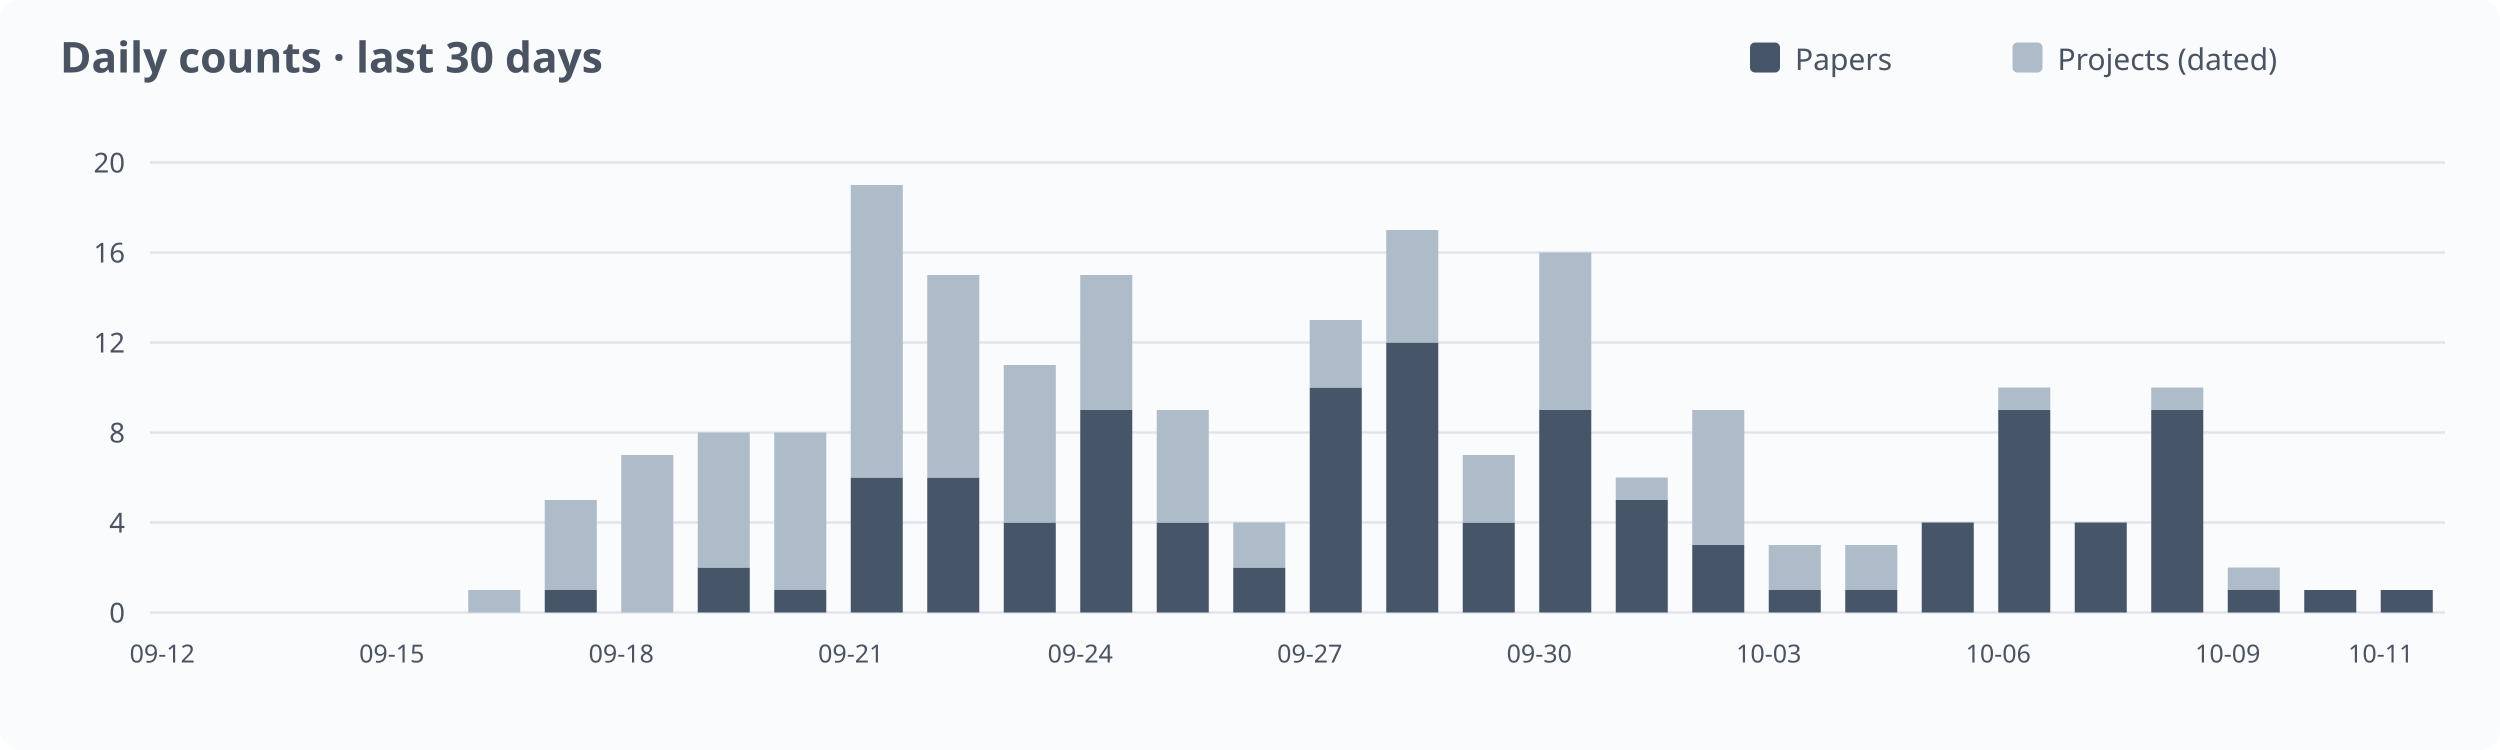
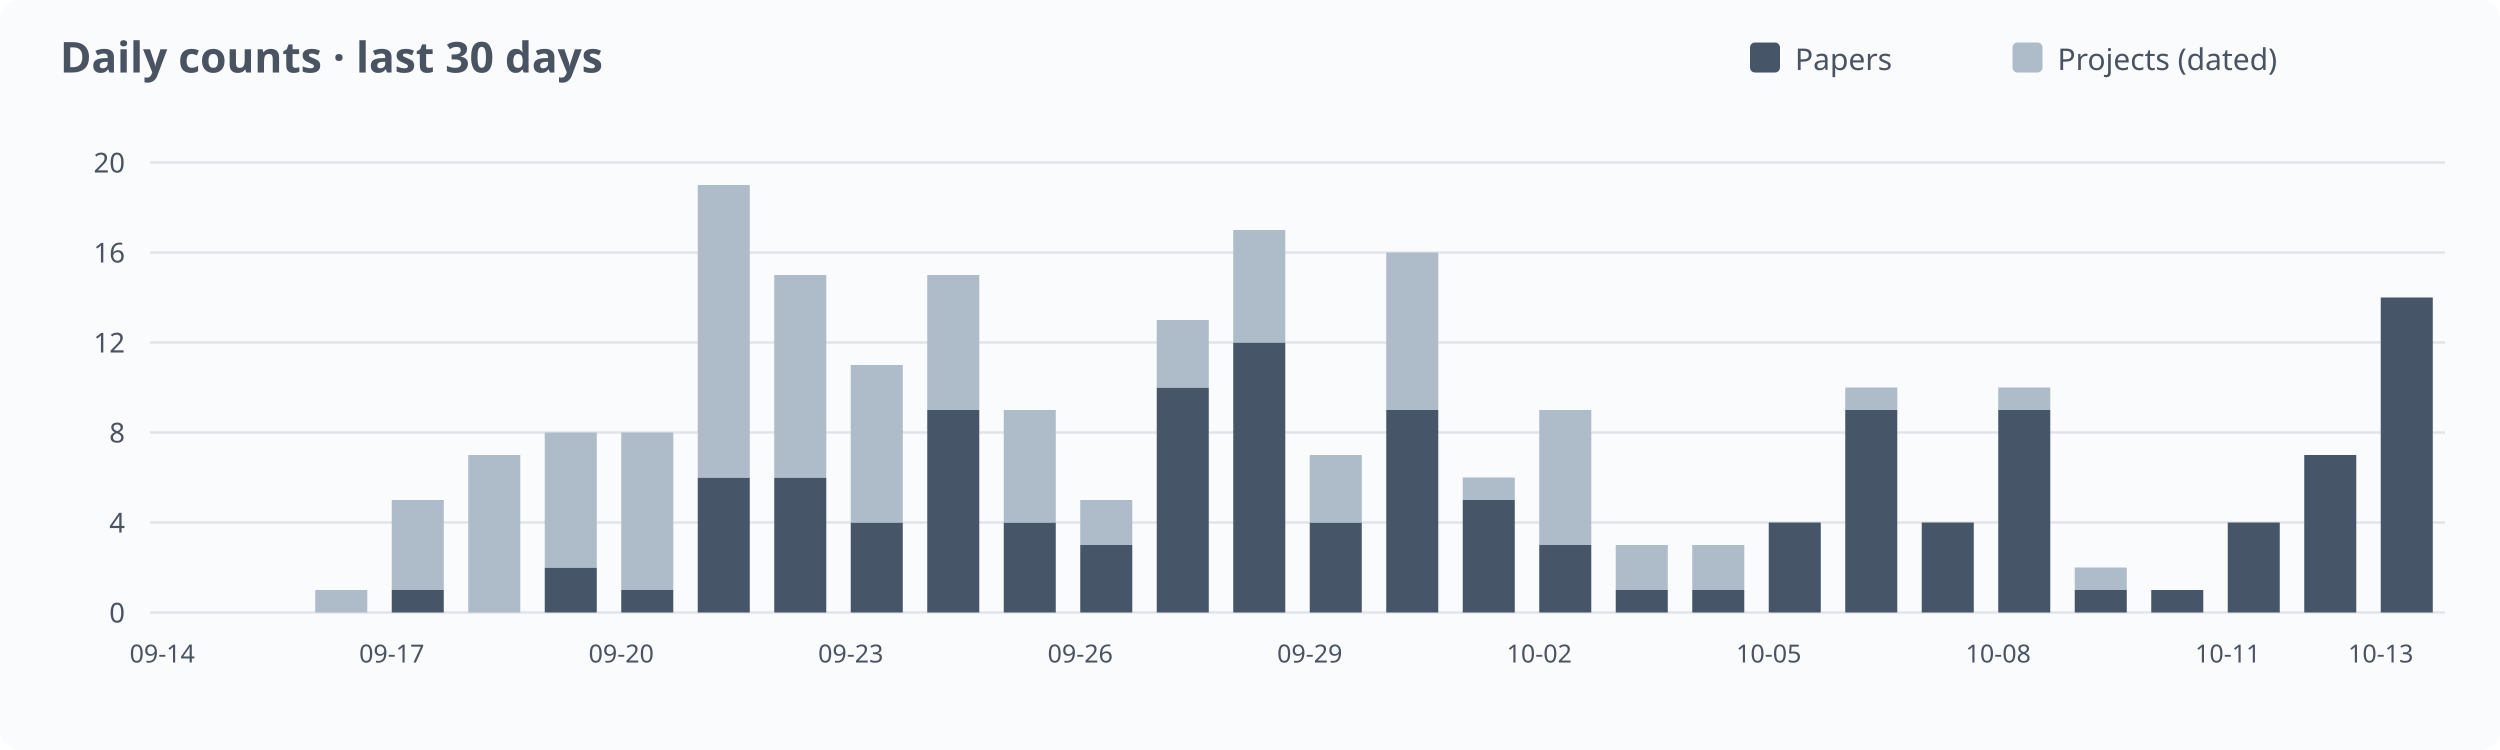
<svg xmlns="http://www.w3.org/2000/svg" width="1000" height="300" viewBox="0 0 1000 300" role="img" aria-labelledby="title desc">
  <rect width="100%" height="100%" rx="8" fill="#fafbfc" />
  <g font-family="system-ui,sans-serif" fill="#495362">
    <text x="24" y="29" font-size="17" font-weight="600">Daily counts · last 30 days</text>
    <rect x="700" y="17" width="12" height="12" rx="2" fill="#475569" />
    <text x="718" y="28" font-size="12">Papers</text>
    <rect x="805" y="17" width="12" height="12" rx="2" fill="#aebbc9" />
    <text x="823" y="28" font-size="12">Projects (dated)</text>
    <path d="M60 245.0H978" stroke="#e1e5ea" />
    <text x="50" y="249.0" text-anchor="end" font-size="11">0</text>
    <path d="M60 209.0H978" stroke="#e1e5ea" />
    <text x="50" y="213.0" text-anchor="end" font-size="11">4</text>
    <path d="M60 173.0H978" stroke="#e1e5ea" />
    <text x="50" y="177.0" text-anchor="end" font-size="11">8</text>
    <path d="M60 137.0H978" stroke="#e1e5ea" />
    <text x="50" y="141.0" text-anchor="end" font-size="11">12</text>
    <path d="M60 101.0H978" stroke="#e1e5ea" />
    <text x="50" y="105.0" text-anchor="end" font-size="11">16</text>
    <path d="M60 65.0H978" stroke="#e1e5ea" />
    <text x="50" y="69.0" text-anchor="end" font-size="11">20</text>
    <rect x="64.90" y="245.00" width="20.81" height="0.00" fill="#475569" />
    <rect x="64.90" y="245.00" width="20.81" height="0.00" fill="#aebbc9" />
-     <text x="64.90" y="265" text-anchor="middle" font-size="10">09-12</text>
+     <text x="64.90" y="265" text-anchor="middle" font-size="10">09-14</text>
    <rect x="95.50" y="245.00" width="20.81" height="0.00" fill="#475569" />
    <rect x="95.50" y="245.00" width="20.81" height="0.00" fill="#aebbc9" />
    <rect x="126.10" y="245.00" width="20.81" height="0.00" fill="#475569" />
-     <rect x="126.10" y="245.00" width="20.81" height="0.00" fill="#aebbc9" />
-     <rect x="156.70" y="245.00" width="20.81" height="0.00" fill="#475569" />
-     <rect x="156.70" y="245.00" width="20.81" height="0.00" fill="#aebbc9" />
-     <text x="156.70" y="265" text-anchor="middle" font-size="10">09-15</text>
+     <rect x="126.10" y="236.00" width="20.81" height="9.00" fill="#aebbc9" />
+     <rect x="156.70" y="236.00" width="20.81" height="9.00" fill="#475569" />
+     <rect x="156.70" y="200.00" width="20.81" height="36.00" fill="#aebbc9" />
+     <text x="156.70" y="265" text-anchor="middle" font-size="10">09-17</text>
    <rect x="187.30" y="245.00" width="20.81" height="0.00" fill="#475569" />
-     <rect x="187.30" y="236.00" width="20.81" height="9.00" fill="#aebbc9" />
-     <rect x="217.90" y="236.00" width="20.81" height="9.00" fill="#475569" />
-     <rect x="217.90" y="200.00" width="20.81" height="36.00" fill="#aebbc9" />
-     <rect x="248.50" y="245.00" width="20.81" height="0.00" fill="#475569" />
-     <rect x="248.50" y="182.00" width="20.81" height="63.00" fill="#aebbc9" />
-     <text x="248.50" y="265" text-anchor="middle" font-size="10">09-18</text>
-     <rect x="279.10" y="227.00" width="20.81" height="18.00" fill="#475569" />
-     <rect x="279.10" y="173.00" width="20.81" height="54.00" fill="#aebbc9" />
-     <rect x="309.70" y="236.00" width="20.81" height="9.00" fill="#475569" />
-     <rect x="309.70" y="173.00" width="20.81" height="63.00" fill="#aebbc9" />
-     <rect x="340.30" y="191.00" width="20.81" height="54.00" fill="#475569" />
-     <rect x="340.30" y="74.00" width="20.81" height="117.00" fill="#aebbc9" />
-     <text x="340.30" y="265" text-anchor="middle" font-size="10">09-21</text>
-     <rect x="370.90" y="191.00" width="20.81" height="54.00" fill="#475569" />
-     <rect x="370.90" y="110.00" width="20.81" height="81.00" fill="#aebbc9" />
+     <rect x="187.30" y="182.00" width="20.81" height="63.00" fill="#aebbc9" />
+     <rect x="217.90" y="227.00" width="20.81" height="18.00" fill="#475569" />
+     <rect x="217.90" y="173.00" width="20.81" height="54.00" fill="#aebbc9" />
+     <rect x="248.50" y="236.00" width="20.81" height="9.00" fill="#475569" />
+     <rect x="248.50" y="173.00" width="20.81" height="63.00" fill="#aebbc9" />
+     <text x="248.50" y="265" text-anchor="middle" font-size="10">09-20</text>
+     <rect x="279.10" y="191.00" width="20.81" height="54.00" fill="#475569" />
+     <rect x="279.10" y="74.00" width="20.81" height="117.00" fill="#aebbc9" />
+     <rect x="309.70" y="191.00" width="20.81" height="54.00" fill="#475569" />
+     <rect x="309.70" y="110.00" width="20.81" height="81.00" fill="#aebbc9" />
+     <rect x="340.30" y="209.00" width="20.81" height="36.00" fill="#475569" />
+     <rect x="340.30" y="146.00" width="20.81" height="63.00" fill="#aebbc9" />
+     <text x="340.30" y="265" text-anchor="middle" font-size="10">09-23</text>
+     <rect x="370.90" y="164.00" width="20.81" height="81.00" fill="#475569" />
+     <rect x="370.90" y="110.00" width="20.81" height="54.00" fill="#aebbc9" />
    <rect x="401.50" y="209.00" width="20.81" height="36.00" fill="#475569" />
-     <rect x="401.50" y="146.00" width="20.81" height="63.00" fill="#aebbc9" />
-     <rect x="432.10" y="164.00" width="20.81" height="81.00" fill="#475569" />
-     <rect x="432.10" y="110.00" width="20.81" height="54.00" fill="#aebbc9" />
-     <text x="432.10" y="265" text-anchor="middle" font-size="10">09-24</text>
-     <rect x="462.70" y="209.00" width="20.81" height="36.00" fill="#475569" />
-     <rect x="462.70" y="164.00" width="20.81" height="45.00" fill="#aebbc9" />
-     <rect x="493.30" y="227.00" width="20.81" height="18.00" fill="#475569" />
-     <rect x="493.30" y="209.00" width="20.81" height="18.00" fill="#aebbc9" />
-     <rect x="523.90" y="155.00" width="20.81" height="90.00" fill="#475569" />
-     <rect x="523.90" y="128.00" width="20.81" height="27.00" fill="#aebbc9" />
-     <text x="523.90" y="265" text-anchor="middle" font-size="10">09-27</text>
-     <rect x="554.50" y="137.00" width="20.81" height="108.00" fill="#475569" />
-     <rect x="554.50" y="92.00" width="20.81" height="45.00" fill="#aebbc9" />
-     <rect x="585.10" y="209.00" width="20.81" height="36.00" fill="#475569" />
-     <rect x="585.10" y="182.00" width="20.81" height="27.00" fill="#aebbc9" />
-     <rect x="615.70" y="164.00" width="20.81" height="81.00" fill="#475569" />
-     <rect x="615.70" y="101.00" width="20.81" height="63.00" fill="#aebbc9" />
-     <text x="615.70" y="265" text-anchor="middle" font-size="10">09-30</text>
-     <rect x="646.30" y="200.00" width="20.81" height="45.00" fill="#475569" />
-     <rect x="646.30" y="191.00" width="20.81" height="9.00" fill="#aebbc9" />
-     <rect x="676.90" y="218.00" width="20.81" height="27.00" fill="#475569" />
-     <rect x="676.90" y="164.00" width="20.81" height="54.00" fill="#aebbc9" />
-     <rect x="707.50" y="236.00" width="20.81" height="9.00" fill="#475569" />
-     <rect x="707.50" y="218.00" width="20.81" height="18.00" fill="#aebbc9" />
-     <text x="707.50" y="265" text-anchor="middle" font-size="10">10-03</text>
-     <rect x="738.10" y="236.00" width="20.81" height="9.00" fill="#475569" />
-     <rect x="738.10" y="218.00" width="20.81" height="18.00" fill="#aebbc9" />
+     <rect x="401.50" y="164.00" width="20.81" height="45.00" fill="#aebbc9" />
+     <rect x="432.10" y="218.00" width="20.81" height="27.00" fill="#475569" />
+     <rect x="432.10" y="200.00" width="20.81" height="18.00" fill="#aebbc9" />
+     <text x="432.10" y="265" text-anchor="middle" font-size="10">09-26</text>
+     <rect x="462.70" y="155.00" width="20.81" height="90.00" fill="#475569" />
+     <rect x="462.70" y="128.00" width="20.81" height="27.00" fill="#aebbc9" />
+     <rect x="493.30" y="137.00" width="20.81" height="108.00" fill="#475569" />
+     <rect x="493.30" y="92.00" width="20.81" height="45.00" fill="#aebbc9" />
+     <rect x="523.90" y="209.00" width="20.81" height="36.00" fill="#475569" />
+     <rect x="523.90" y="182.00" width="20.81" height="27.00" fill="#aebbc9" />
+     <text x="523.90" y="265" text-anchor="middle" font-size="10">09-29</text>
+     <rect x="554.50" y="164.00" width="20.81" height="81.00" fill="#475569" />
+     <rect x="554.50" y="101.00" width="20.81" height="63.00" fill="#aebbc9" />
+     <rect x="585.10" y="200.00" width="20.81" height="45.00" fill="#475569" />
+     <rect x="585.10" y="191.00" width="20.81" height="9.00" fill="#aebbc9" />
+     <rect x="615.70" y="218.00" width="20.81" height="27.00" fill="#475569" />
+     <rect x="615.70" y="164.00" width="20.81" height="54.00" fill="#aebbc9" />
+     <text x="615.70" y="265" text-anchor="middle" font-size="10">10-02</text>
+     <rect x="646.30" y="236.00" width="20.81" height="9.00" fill="#475569" />
+     <rect x="646.30" y="218.00" width="20.81" height="18.00" fill="#aebbc9" />
+     <rect x="676.90" y="236.00" width="20.81" height="9.00" fill="#475569" />
+     <rect x="676.90" y="218.00" width="20.81" height="18.00" fill="#aebbc9" />
+     <rect x="707.50" y="209.00" width="20.81" height="36.00" fill="#475569" />
+     <rect x="707.50" y="209.00" width="20.81" height="0.00" fill="#aebbc9" />
+     <text x="707.50" y="265" text-anchor="middle" font-size="10">10-05</text>
+     <rect x="738.10" y="164.00" width="20.81" height="81.00" fill="#475569" />
+     <rect x="738.10" y="155.00" width="20.81" height="9.00" fill="#aebbc9" />
    <rect x="768.70" y="209.00" width="20.81" height="36.00" fill="#475569" />
    <rect x="768.70" y="209.00" width="20.81" height="0.00" fill="#aebbc9" />
    <rect x="799.30" y="164.00" width="20.81" height="81.00" fill="#475569" />
    <rect x="799.30" y="155.00" width="20.81" height="9.00" fill="#aebbc9" />
-     <text x="799.30" y="265" text-anchor="middle" font-size="10">10-06</text>
-     <rect x="829.90" y="209.00" width="20.81" height="36.00" fill="#475569" />
-     <rect x="829.90" y="209.00" width="20.81" height="0.00" fill="#aebbc9" />
-     <rect x="860.50" y="164.00" width="20.81" height="81.00" fill="#475569" />
-     <rect x="860.50" y="155.00" width="20.81" height="9.00" fill="#aebbc9" />
-     <rect x="891.10" y="236.00" width="20.81" height="9.00" fill="#475569" />
-     <rect x="891.10" y="227.00" width="20.81" height="9.00" fill="#aebbc9" />
-     <text x="891.10" y="265" text-anchor="middle" font-size="10">10-09</text>
-     <rect x="921.70" y="236.00" width="20.81" height="9.00" fill="#475569" />
-     <rect x="921.70" y="236.00" width="20.81" height="0.00" fill="#aebbc9" />
-     <rect x="952.30" y="236.00" width="20.81" height="9.00" fill="#475569" />
-     <rect x="952.30" y="236.00" width="20.81" height="0.00" fill="#aebbc9" />
-     <text x="952.30" y="265" text-anchor="middle" font-size="10">10-11</text>
+     <text x="799.30" y="265" text-anchor="middle" font-size="10">10-08</text>
+     <rect x="829.90" y="236.00" width="20.81" height="9.00" fill="#475569" />
+     <rect x="829.90" y="227.00" width="20.81" height="9.00" fill="#aebbc9" />
+     <rect x="860.50" y="236.00" width="20.81" height="9.00" fill="#475569" />
+     <rect x="860.50" y="236.00" width="20.81" height="0.00" fill="#aebbc9" />
+     <rect x="891.10" y="209.00" width="20.81" height="36.00" fill="#475569" />
+     <rect x="891.10" y="209.00" width="20.81" height="0.00" fill="#aebbc9" />
+     <text x="891.10" y="265" text-anchor="middle" font-size="10">10-11</text>
+     <rect x="921.70" y="182.00" width="20.81" height="63.00" fill="#475569" />
+     <rect x="921.70" y="182.00" width="20.81" height="0.00" fill="#aebbc9" />
+     <rect x="952.30" y="119.00" width="20.81" height="126.00" fill="#475569" />
+     <rect x="952.30" y="119.00" width="20.81" height="0.00" fill="#aebbc9" />
+     <text x="952.30" y="265" text-anchor="middle" font-size="10">10-13</text>
  </g>
</svg>
